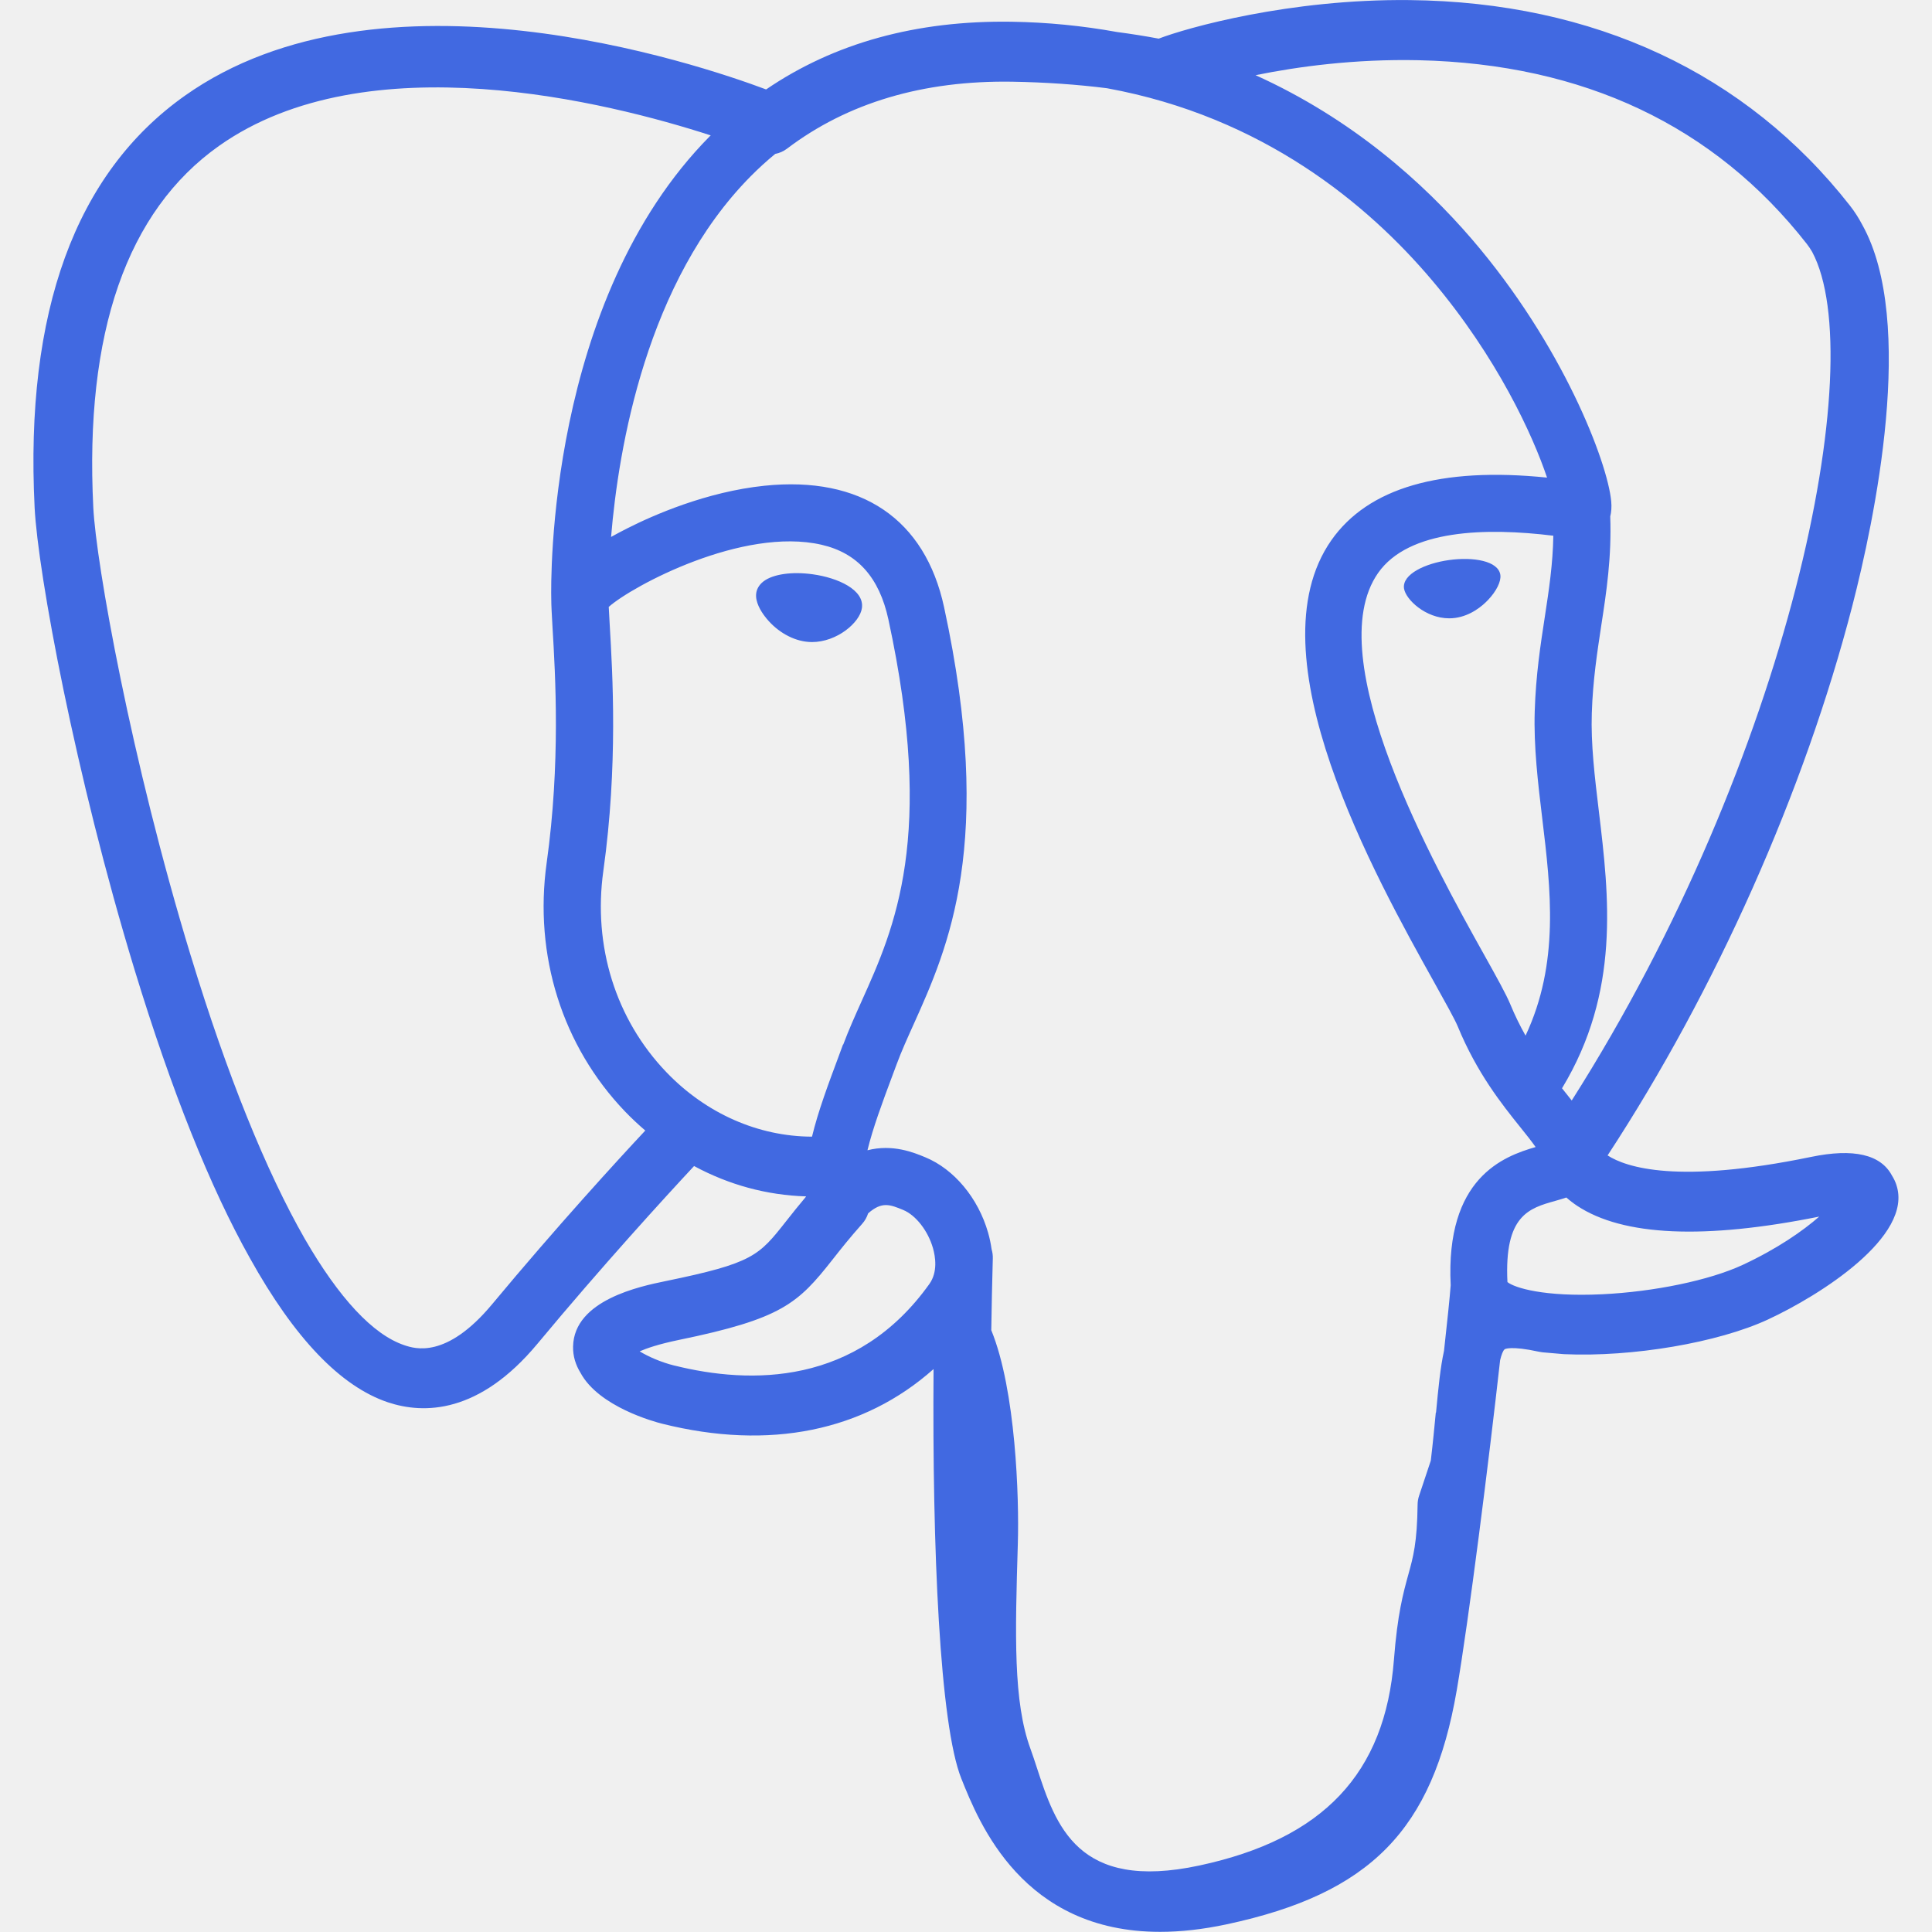
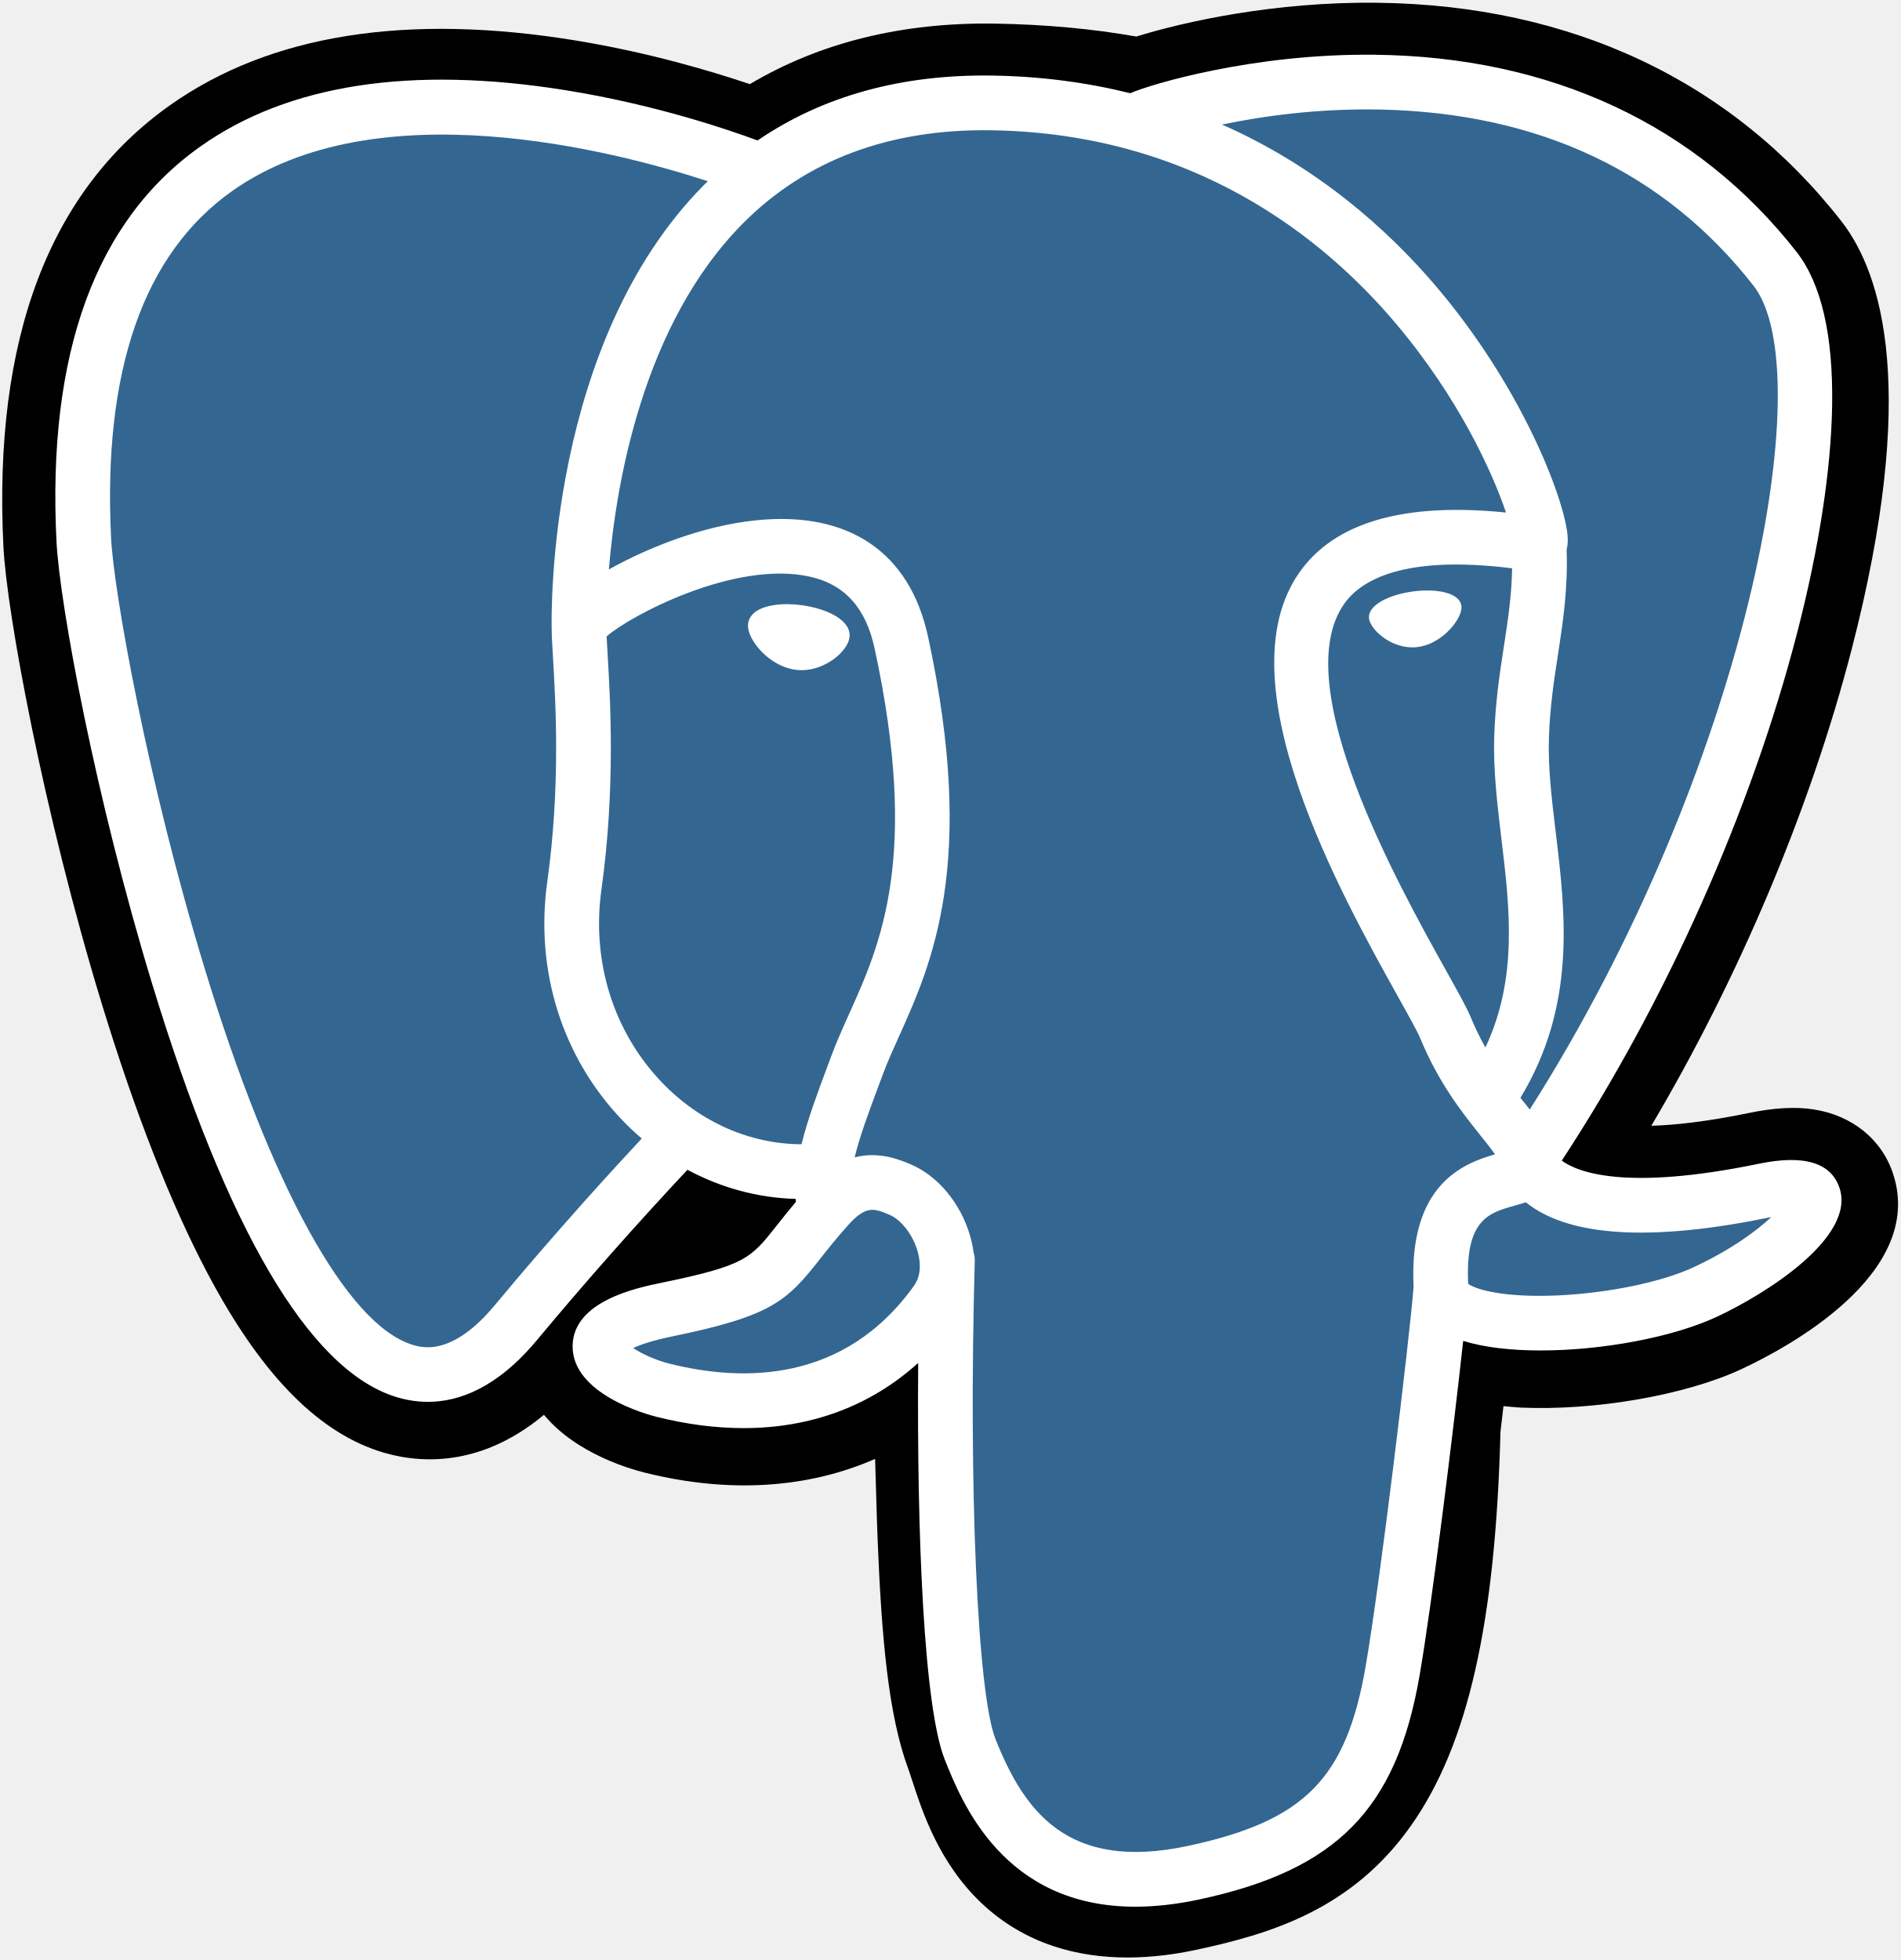
- <svg xmlns="http://www.w3.org/2000/svg" fill="#4169E1" role="img" viewBox="0 0 24 24">
-   <path d="M23.559 14.723a.527.527 0 0 0-.056-.119c-.139-.263-.477-.342-1.007-.232-1.653.341-2.293.131-2.526-.019 1.342-2.048 2.445-4.522 3.041-6.83.271-1.051.798-3.524.122-4.732a1.564 1.564 0 0 0-.151-.235C21.693.909 19.801.025 17.51.001c-1.495-.016-2.771.346-3.116.479a9.449 9.449 0 0 0-.516-.082 8.044 8.044 0 0 0-1.311-.128c-1.182-.018-2.204.264-3.05.841-.857-.321-4.789-1.645-7.222.079C.936 2.153.309 3.873.43 6.304c.041.818.507 3.334 1.242 5.744.46 1.506.939 2.702 1.433 3.582.553.994 1.126 1.593 1.714 1.79.447.149 1.133.144 1.858-.728.801-.964 1.59-1.826 1.945-2.207.435.235.906.362 1.39.377a.057.057 0 0 0 0.0.004 11.031 11.031 0 0 0-.247.305c-.339.43-.409.52-1.5.744-.31.064-1.134.234-1.146.811-.003.122.033.231.092.327.227.423.922.61 1.015.633 1.335.334 2.504.092 3.371-.679-.017 2.231.077 4.417.345 5.087.221.553.762 1.905 2.469 1.904.251 0 .526-.029.83-.094 1.782-.382 2.556-1.17 2.855-2.906.15-.871.402-2.875.539-4.101.017-.07.036-.121.057-.136.001-.001.07-.047.427.031a.367.367 0 0 0 .044.007l.254.022.015.001c.847.038 1.911-.143 2.531-.431.644-.299 1.806-1.032 1.595-1.67zM2.371 11.877c-.744-2.436-1.178-4.885-1.212-5.572-.109-2.171.417-3.683 1.562-4.493 1.837-1.299 4.84-.541 6.108-.13-.003.003-.007.006-.01.009-2.024 2.044-1.976 5.536-1.971 5.75-0.0.082.007.199.016.359.035.587.1 1.68-.073 2.918-.161 1.15.194 2.276.973 3.089.081.084.165.163.252.237-.347.371-1.1 1.193-1.903 2.158-.568.682-.96.552-1.089.509-.392-.131-.813-.587-1.238-1.322-.48-.839-.964-2.032-1.415-3.513zm6.007 5.087c-.171-.043-.327-.113-.432-.177.089-.039.237-.09.483-.141 1.283-.264 1.482-.451 1.914-1.0.099-.126.212-.269.367-.443a.355.355 0 0 0 .074-.13c.171-.151.272-.11.437-.042.156.065.308.26.369.475.029.102.062.294-.045.444-.904 1.266-2.222 1.249-3.168 1.013zm2.094-3.988-.052.141c-.133.357-.257.688-.333 1.003-.667-.002-1.317-.287-1.81-.802-.628-.655-.913-1.566-.782-2.5.183-1.308.115-2.447.079-3.059-.005-.086-.009-.161-.012-.22.296-.262 1.666-.996 2.643-.772.446.102.718.406.831.928.585 2.704.077 3.831-.33 4.736-.084.187-.163.363-.231.545zm7.364 4.572c-.017.177-.036.376-.062.596l-.146.438a.355.355 0 0 0-.018.108c-.006.475-.054.649-.115.869-.063.229-.135.489-.179 1.058-.11 1.414-.878 2.227-2.417 2.557-1.516.325-1.784-.497-2.021-1.222a6.582 6.582 0 0 0-.077-.227c-.215-.586-.191-1.412-.157-2.555.017-.561-.025-1.901-.33-2.646.004-.293.011-.591.019-.892a.353.353 0 0 0-.015-.113 1.493 1.493 0 0 0-.044-.208c-.123-.428-.421-.787-.78-.935-.142-.059-.404-.167-.718-.087.067-.276.183-.588.309-.925l.053-.142c.059-.16.134-.326.213-.501.426-.948 1.011-2.245.377-5.177-.237-1.098-1.03-1.634-2.232-1.51-.721.075-1.38.365-1.709.532a5.672 5.672 0 0 0-.196.104c.092-1.106.439-3.174 1.736-4.482a4.031 4.031 0 0 1 .303-.276.353.353 0 0 0 .145-.064c.752-.571 1.694-.851 2.802-.833.409.007.802.034 1.174.081 1.939.354 3.244 1.447 4.036 2.383.814.962 1.255 1.931 1.431 2.454-1.323-.135-2.223.127-2.68.779-.993 1.419.543 4.173 1.281 5.496.135.243.252.452.289.541.24.583.551.971.779 1.255.07.087.137.171.189.245-.401.116-1.121.383-1.055 1.717-.012.156-.042.447-.083.815-.046.208-.07.46-.099.766zm.89-1.621c-.041-.832.269-.918.597-1.01a2.857 2.857 0 0 0 .135-.041 1.202 1.202 0 0 0 .134.103c.57.377 1.582.421 3.007.134-.202.177-.519.399-.953.601-.41.19-1.096.333-1.747.364-.72.034-1.086-.081-1.172-.151zm.57-9.271c-.006.351-.054.669-.105 1.002-.055.358-.112.727-.126 1.176-.014.437.04.891.093 1.33.107.887.216 1.8-.207 2.701a3.527 3.527 0 0 1-.188-.386c-.053-.128-.167-.333-.325-.616-.616-1.104-2.057-3.69-1.319-4.745.38-.543 1.341-.566 2.178-.463zm.228 7.014a12.376 12.376 0 0 0-.085-.107l-.035-.044c.726-1.2.584-2.386.458-3.438-.052-.432-.101-.84-.088-1.223.013-.406.067-.754.118-1.091.064-.415.129-.844.111-1.351.013-.053.019-.116.012-.19-.046-.485-.6-1.938-1.729-3.253-.608-.707-1.49-1.497-2.689-2.039.525-.107 1.233-.203 2.024-.186 2.051.046 3.675.814 4.824 2.282a.908.908 0 0 1 .067.1c.723 1.356-.276 6.275-2.987 10.54zm-8.817-6.116c-.025.179-.309.422-.621.422a.582.582 0 0 1-.081-.006c-.187-.026-.377-.144-.506-.316-.046-.06-.12-.178-.105-.284.005-.04.026-.099.092-.149.118-.089.352-.123.61-.087.316.044.643.194.611.419zm7.931-.411c.011.079-.049.201-.153.31-.068.072-.212.196-.408.223a.546.546 0 0 1-.075.005c-.293 0-.541-.234-.561-.372-.024-.176.264-.311.561-.352.297-.041.611.009.636.185z" />
+ <svg xmlns="http://www.w3.org/2000/svg" viewBox="0 0 256 264">
+   <path d="M255.008 158.086c-1.535-4.649-5.556-7.887-10.756-8.664c-2.452-.366-5.26-.21-8.583.475c-5.792 1.195-10.089 1.65-13.225 1.738c11.837-19.985 21.462-42.775 27.003-64.228c8.96-34.689 4.172-50.492-1.423-57.64C233.217 10.847 211.614.683 185.552.372c-13.903-.17-26.108 2.575-32.475 4.549c-5.928-1.046-12.302-1.63-18.99-1.738c-12.537-.2-23.614 2.533-33.079 8.15c-5.24-1.772-13.65-4.27-23.362-5.864c-22.842-3.75-41.252-.828-54.718 8.685C6.622 25.672-.937 45.684.461 73.634c.444 8.874 5.408 35.874 13.224 61.48c4.492 14.718 9.282 26.94 14.237 36.33c7.027 13.315 14.546 21.156 22.987 23.972c4.731 1.576 13.327 2.68 22.368-4.85c1.146 1.388 2.675 2.767 4.704 4.048c2.577 1.625 5.728 2.953 8.875 3.74c11.341 2.835 21.964 2.126 31.027-1.848c.056 1.612.099 3.152.135 4.482c.06 2.157.12 4.272.199 6.25c.537 13.374 1.447 23.773 4.143 31.049c.148.4.347 1.01.557 1.657c1.345 4.118 3.594 11.012 9.316 16.411c5.925 5.593 13.092 7.308 19.656 7.308c3.292 0 6.433-.432 9.188-1.022c9.82-2.105 20.973-5.311 29.041-16.799c7.628-10.86 11.336-27.217 12.007-52.99q.13-1.094.244-2.088l.16-1.362l1.797.158l.463.031c10.002.456 22.232-1.665 29.743-5.154c5.935-2.754 24.954-12.795 20.476-26.351" />
+   <path fill="#336791" d="M237.906 160.722c-29.74 6.135-31.785-3.934-31.785-3.934c31.4-46.593 44.527-105.736 33.2-120.211c-30.904-39.485-84.399-20.811-85.292-20.327l-.287.052c-5.876-1.22-12.451-1.946-19.842-2.067c-13.456-.22-23.664 3.528-31.41 9.402c0 0-95.43-39.314-90.991 49.444c.944 18.882 27.064 142.873 58.218 105.422c11.387-13.695 22.39-25.274 22.39-25.274c5.464 3.63 12.006 5.482 18.864 4.817l.533-.452c-.166 1.7-.09 3.363.213 5.332c-8.026 8.967-5.667 10.541-21.711 13.844c-16.235 3.346-6.698 9.302-.471 10.86c7.549 1.887 25.013 4.561 36.813-11.958l-.47 1.885c3.144 2.519 5.352 16.383 4.982 28.952c-.37 12.568-.617 21.197 1.86 27.937c2.479 6.74 4.948 21.905 26.04 17.386c17.623-3.777 26.756-13.564 28.027-29.89c.901-11.606 2.942-9.89 3.07-20.267l1.637-4.912c1.887-15.733.3-20.809 11.157-18.448l2.64.232c7.99.363 18.45-1.286 24.589-4.139c13.218-6.134 21.058-16.377 8.024-13.686z" />
+   <path fill="#fff" d="M108.076 81.525c-2.68-.373-5.107-.028-6.335.902c-.69.523-.904 1.129-.962 1.546c-.154 1.105.62 2.327 1.096 2.957c1.346 1.784 3.312 3.01 5.258 3.28q.423.059.842.058c3.245 0 6.196-2.527 6.456-4.392c.325-2.336-3.066-3.893-6.355-4.35m88.784.073c-.256-1.831-3.514-2.353-6.606-1.923c-3.088.43-6.082 1.824-5.832 3.659c.2 1.427 2.777 3.863 5.827 3.863q.387 0 .78-.054c2.036-.282 3.53-1.575 4.24-2.32c1.08-1.136 1.706-2.402 1.591-3.225" />
+   <path fill="#fff" d="M247.802 160.025c-1.134-3.429-4.784-4.532-10.848-3.28c-18.005 3.716-24.453 1.142-26.57-.417c13.995-21.32 25.508-47.092 31.719-71.137c2.942-11.39 4.567-21.968 4.7-30.59c.147-9.463-1.465-16.417-4.789-20.665c-13.402-17.125-33.072-26.311-56.882-26.563c-16.369-.184-30.199 4.005-32.88 5.183c-5.646-1.404-11.801-2.266-18.502-2.376c-12.288-.199-22.91 2.743-31.704 8.74c-3.82-1.422-13.692-4.811-25.765-6.756c-20.872-3.36-37.458-.814-49.294 7.571c-14.123 10.006-20.643 27.892-19.38 53.16c.425 8.501 5.269 34.653 12.913 59.698c10.062 32.964 21 51.625 32.508 55.464c1.347.449 2.9.763 4.613.763c4.198 0 9.345-1.892 14.7-8.33a530 530 0 0 1 20.261-22.926c4.524 2.428 9.494 3.784 14.577 3.92q.016.2.035.398a118 118 0 0 0-2.57 3.175c-3.522 4.471-4.255 5.402-15.592 7.736c-3.225.666-11.79 2.431-11.916 8.435c-.136 6.56 10.125 9.315 11.294 9.607c4.074 1.02 7.999 1.523 11.742 1.523c9.103 0 17.114-2.992 23.516-8.781c-.197 23.386.778 46.43 3.586 53.451c2.3 5.748 7.918 19.795 25.664 19.794c2.604 0 5.47-.303 8.623-.979c18.521-3.97 26.564-12.156 29.675-30.203c1.665-9.645 4.522-32.676 5.866-45.03c2.836.885 6.487 1.29 10.434 1.289c8.232 0 17.731-1.749 23.688-4.514c6.692-3.108 18.768-10.734 16.578-17.36m-44.106-83.48c-.061 3.647-.563 6.958-1.095 10.414c-.573 3.717-1.165 7.56-1.314 12.225c-.147 4.54.42 9.26.968 13.825c1.108 9.22 2.245 18.712-2.156 28.078a37 37 0 0 1-1.95-4.009c-.547-1.326-1.735-3.456-3.38-6.404c-6.399-11.476-21.384-38.35-13.713-49.316c2.285-3.264 8.084-6.62 22.64-4.813m-17.644-61.787c21.334.471 38.21 8.452 50.158 23.72c9.164 11.711-.927 64.998-30.14 110.969a171 171 0 0 0-.886-1.117l-.37-.462c7.549-12.467 6.073-24.802 4.759-35.738c-.54-4.488-1.05-8.727-.92-12.709c.134-4.22.692-7.84 1.232-11.34c.663-4.313 1.338-8.776 1.152-14.037c.139-.552.195-1.204.122-1.978c-.475-5.045-6.235-20.144-17.975-33.81c-6.422-7.475-15.787-15.84-28.574-21.482c5.5-1.14 13.021-2.203 21.442-2.016M66.674 175.778c-5.9 7.094-9.974 5.734-11.314 5.288c-8.73-2.912-18.86-21.364-27.791-50.624c-7.728-25.318-12.244-50.777-12.602-57.916c-1.128-22.578 4.345-38.313 16.268-46.769c19.404-13.76 51.306-5.524 64.125-1.347c-.184.182-.376.352-.558.537c-21.036 21.244-20.537 57.54-20.485 59.759c-.002.856.07 2.068.168 3.735c.362 6.105 1.036 17.467-.764 30.334c-1.672 11.957 2.014 23.66 10.111 32.109a36 36 0 0 0 2.617 2.468c-3.604 3.86-11.437 12.396-19.775 22.426m22.479-29.993c-6.526-6.81-9.49-16.282-8.133-25.99c1.9-13.592 1.199-25.43.822-31.79c-.053-.89-.1-1.67-.127-2.285c3.073-2.725 17.314-10.355 27.47-8.028c4.634 1.061 7.458 4.217 8.632 9.645c6.076 28.103.804 39.816-3.432 49.229c-.873 1.939-1.698 3.772-2.402 5.668l-.546 1.466c-1.382 3.706-2.668 7.152-3.465 10.424c-6.938-.02-13.687-2.984-18.819-8.34m1.065 37.9c-2.026-.506-3.848-1.385-4.917-2.114c.893-.42 2.482-.992 5.238-1.56c13.337-2.745 15.397-4.683 19.895-10.394c1.031-1.31 2.2-2.794 3.819-4.602l.002-.002c2.411-2.7 3.514-2.242 5.514-1.412c1.621.67 3.2 2.702 3.84 4.938c.303 1.056.643 3.06-.47 4.62c-9.396 13.156-23.088 12.987-32.921 10.526m69.799 64.952c-16.316 3.496-22.093-4.829-25.9-14.346c-2.457-6.144-3.665-33.85-2.808-64.447c.011-.407-.047-.8-.159-1.17a15.4 15.4 0 0 0-.456-2.162c-1.274-4.452-4.379-8.176-8.104-9.72c-1.48-.613-4.196-1.738-7.46-.903c.696-2.868 1.903-6.107 3.212-9.614l.549-1.475c.618-1.663 1.394-3.386 2.214-5.21c4.433-9.848 10.504-23.337 3.915-53.81c-2.468-11.414-10.71-16.988-23.204-15.693c-7.49.775-14.343 3.797-17.761 5.53c-.735.372-1.407.732-2.035 1.082c.954-11.5 4.558-32.992 18.04-46.59c8.489-8.56 19.794-12.788 33.568-12.56c27.14.444 44.544 14.372 54.366 25.979c8.464 10.001 13.047 20.076 14.876 25.51c-13.755-1.399-23.11 1.316-27.852 8.096c-10.317 14.748 5.644 43.372 13.315 57.129c1.407 2.521 2.621 4.7 3.003 5.626c2.498 6.054 5.732 10.096 8.093 13.046c.724.904 1.426 1.781 1.96 2.547c-4.166 1.201-11.649 3.976-10.967 17.847c-.55 6.96-4.461 39.546-6.448 51.059c-2.623 15.21-8.22 20.875-23.957 24.25m68.104-77.936c-4.26 1.977-11.389 3.46-18.161 3.779c-7.48.35-11.288-.838-12.184-1.569c-.42-8.644 2.797-9.547 6.202-10.503c.535-.15 1.057-.297 1.561-.473q.469.383 1.032.756c6.012 3.968 16.735 4.396 31.874 1.271l.166-.033c-2.042 1.909-5.536 4.471-10.49 6.772" />
</svg>
